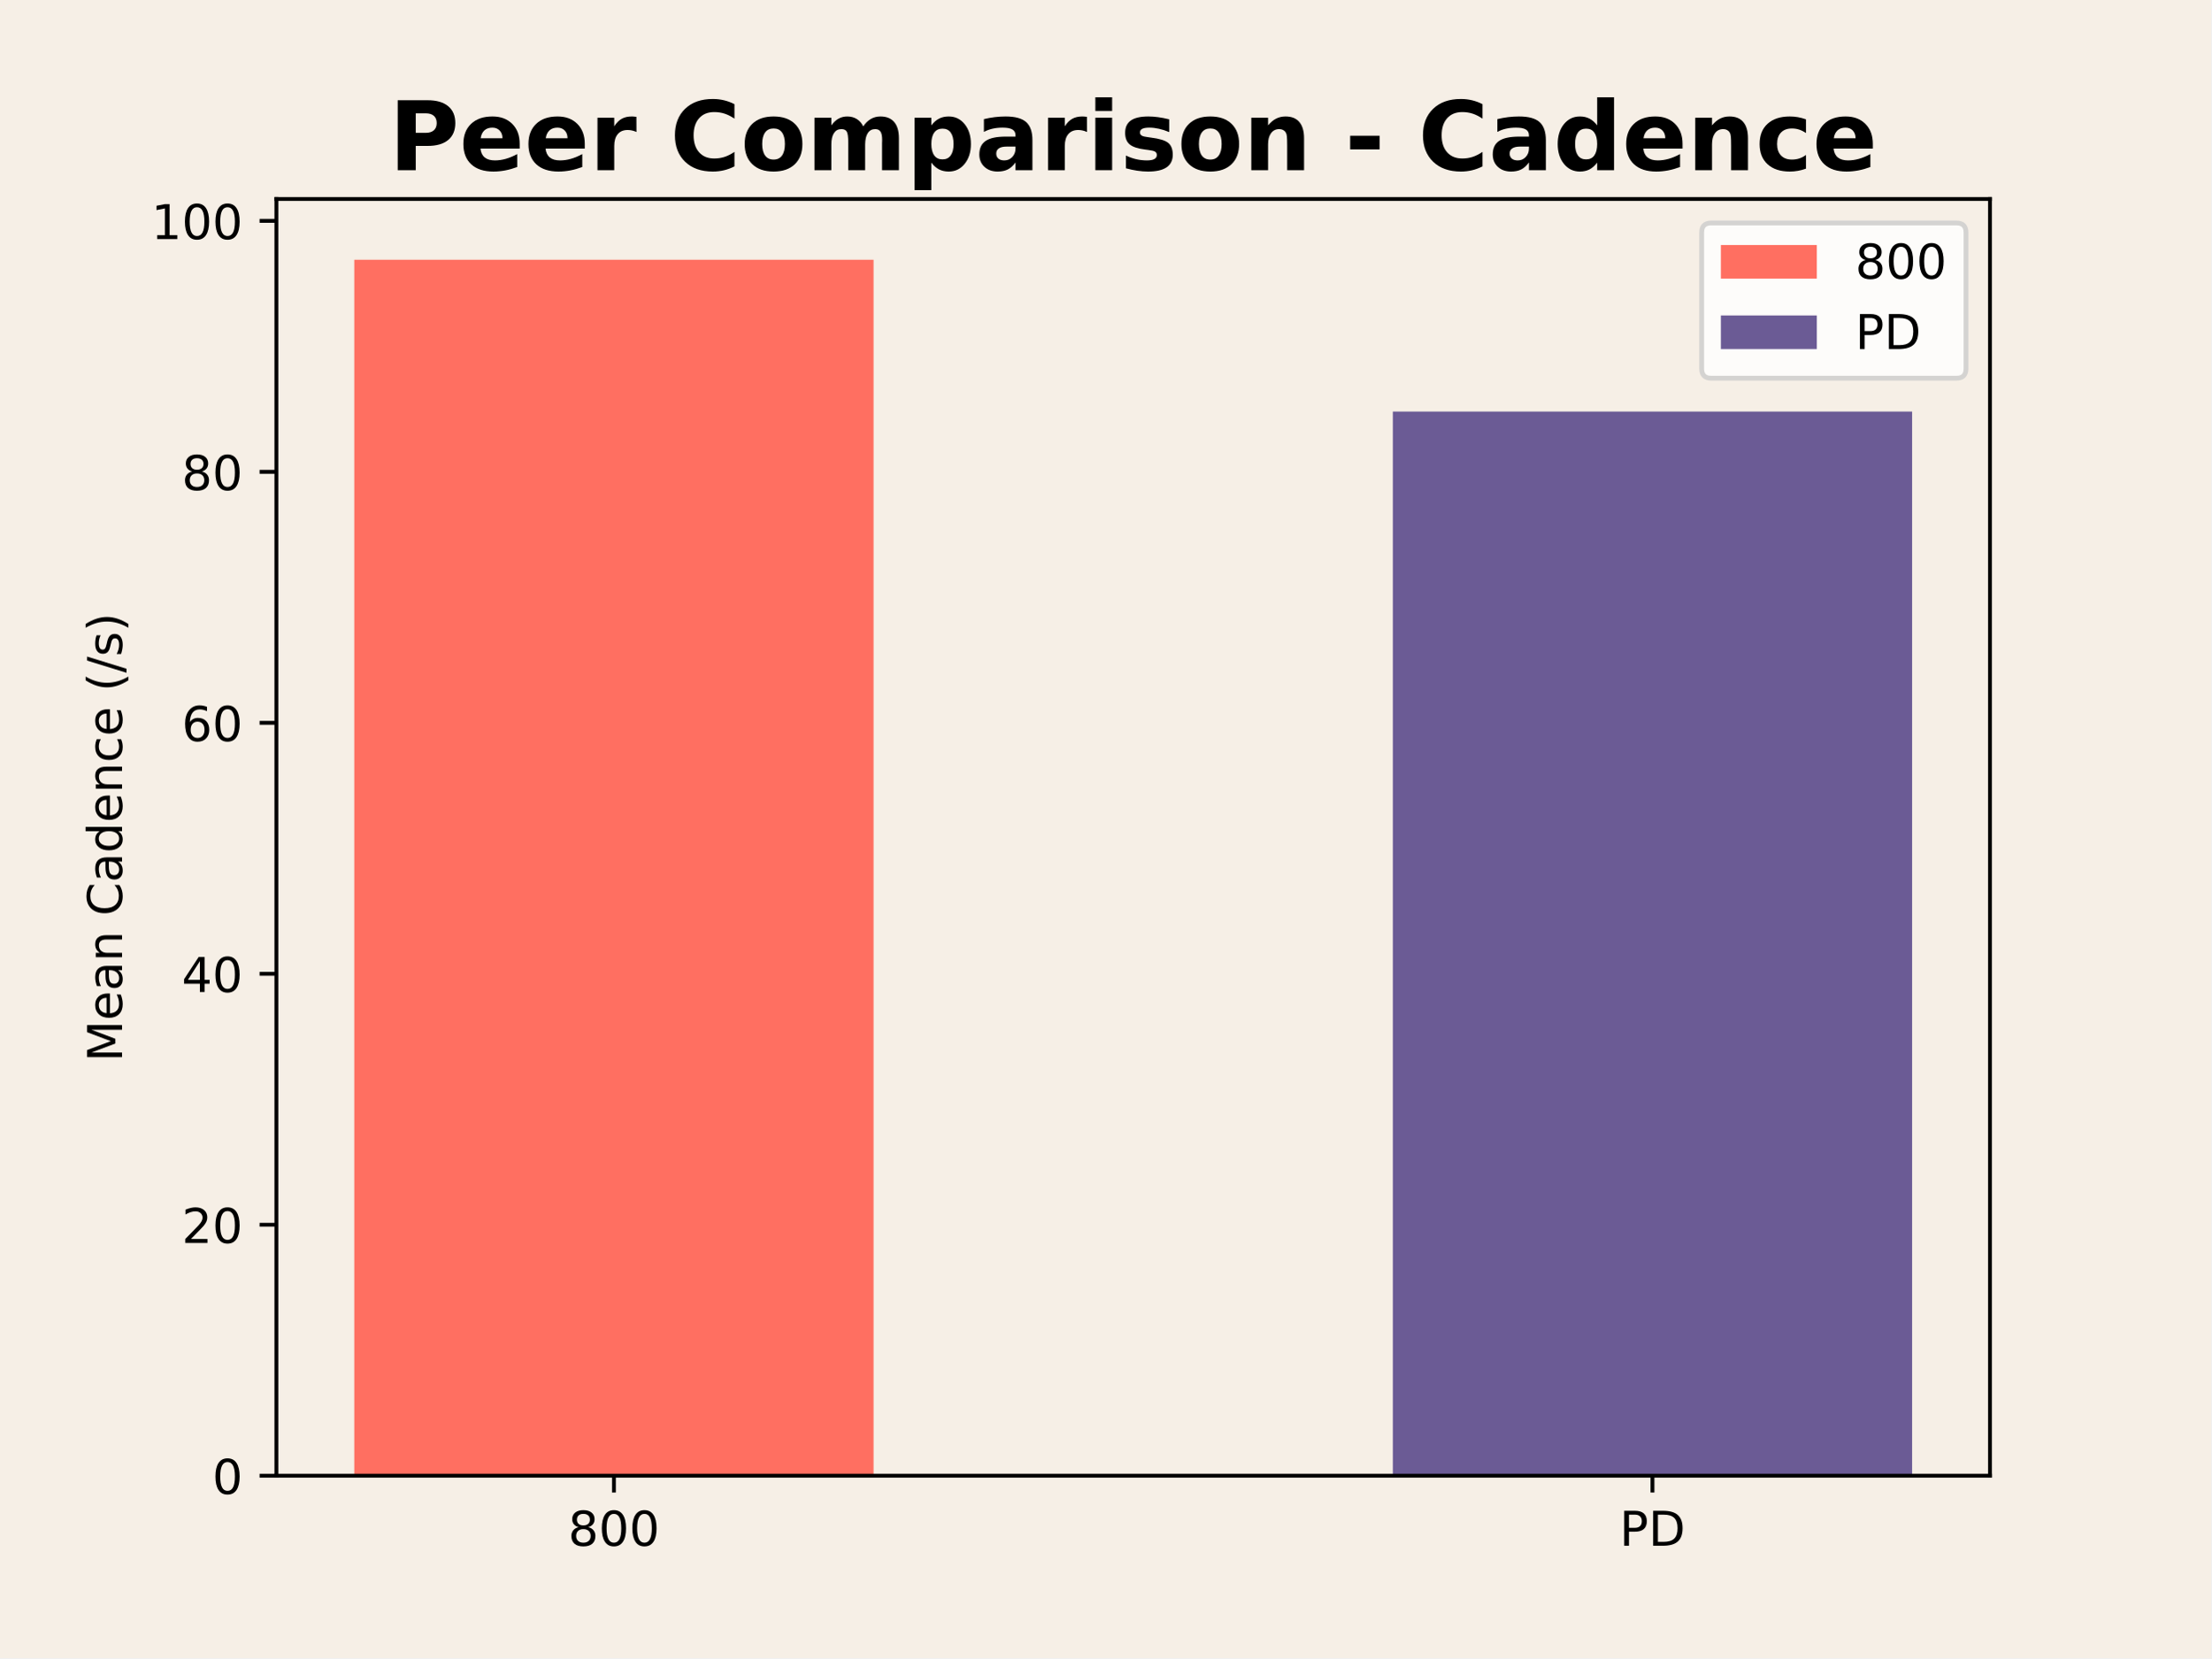
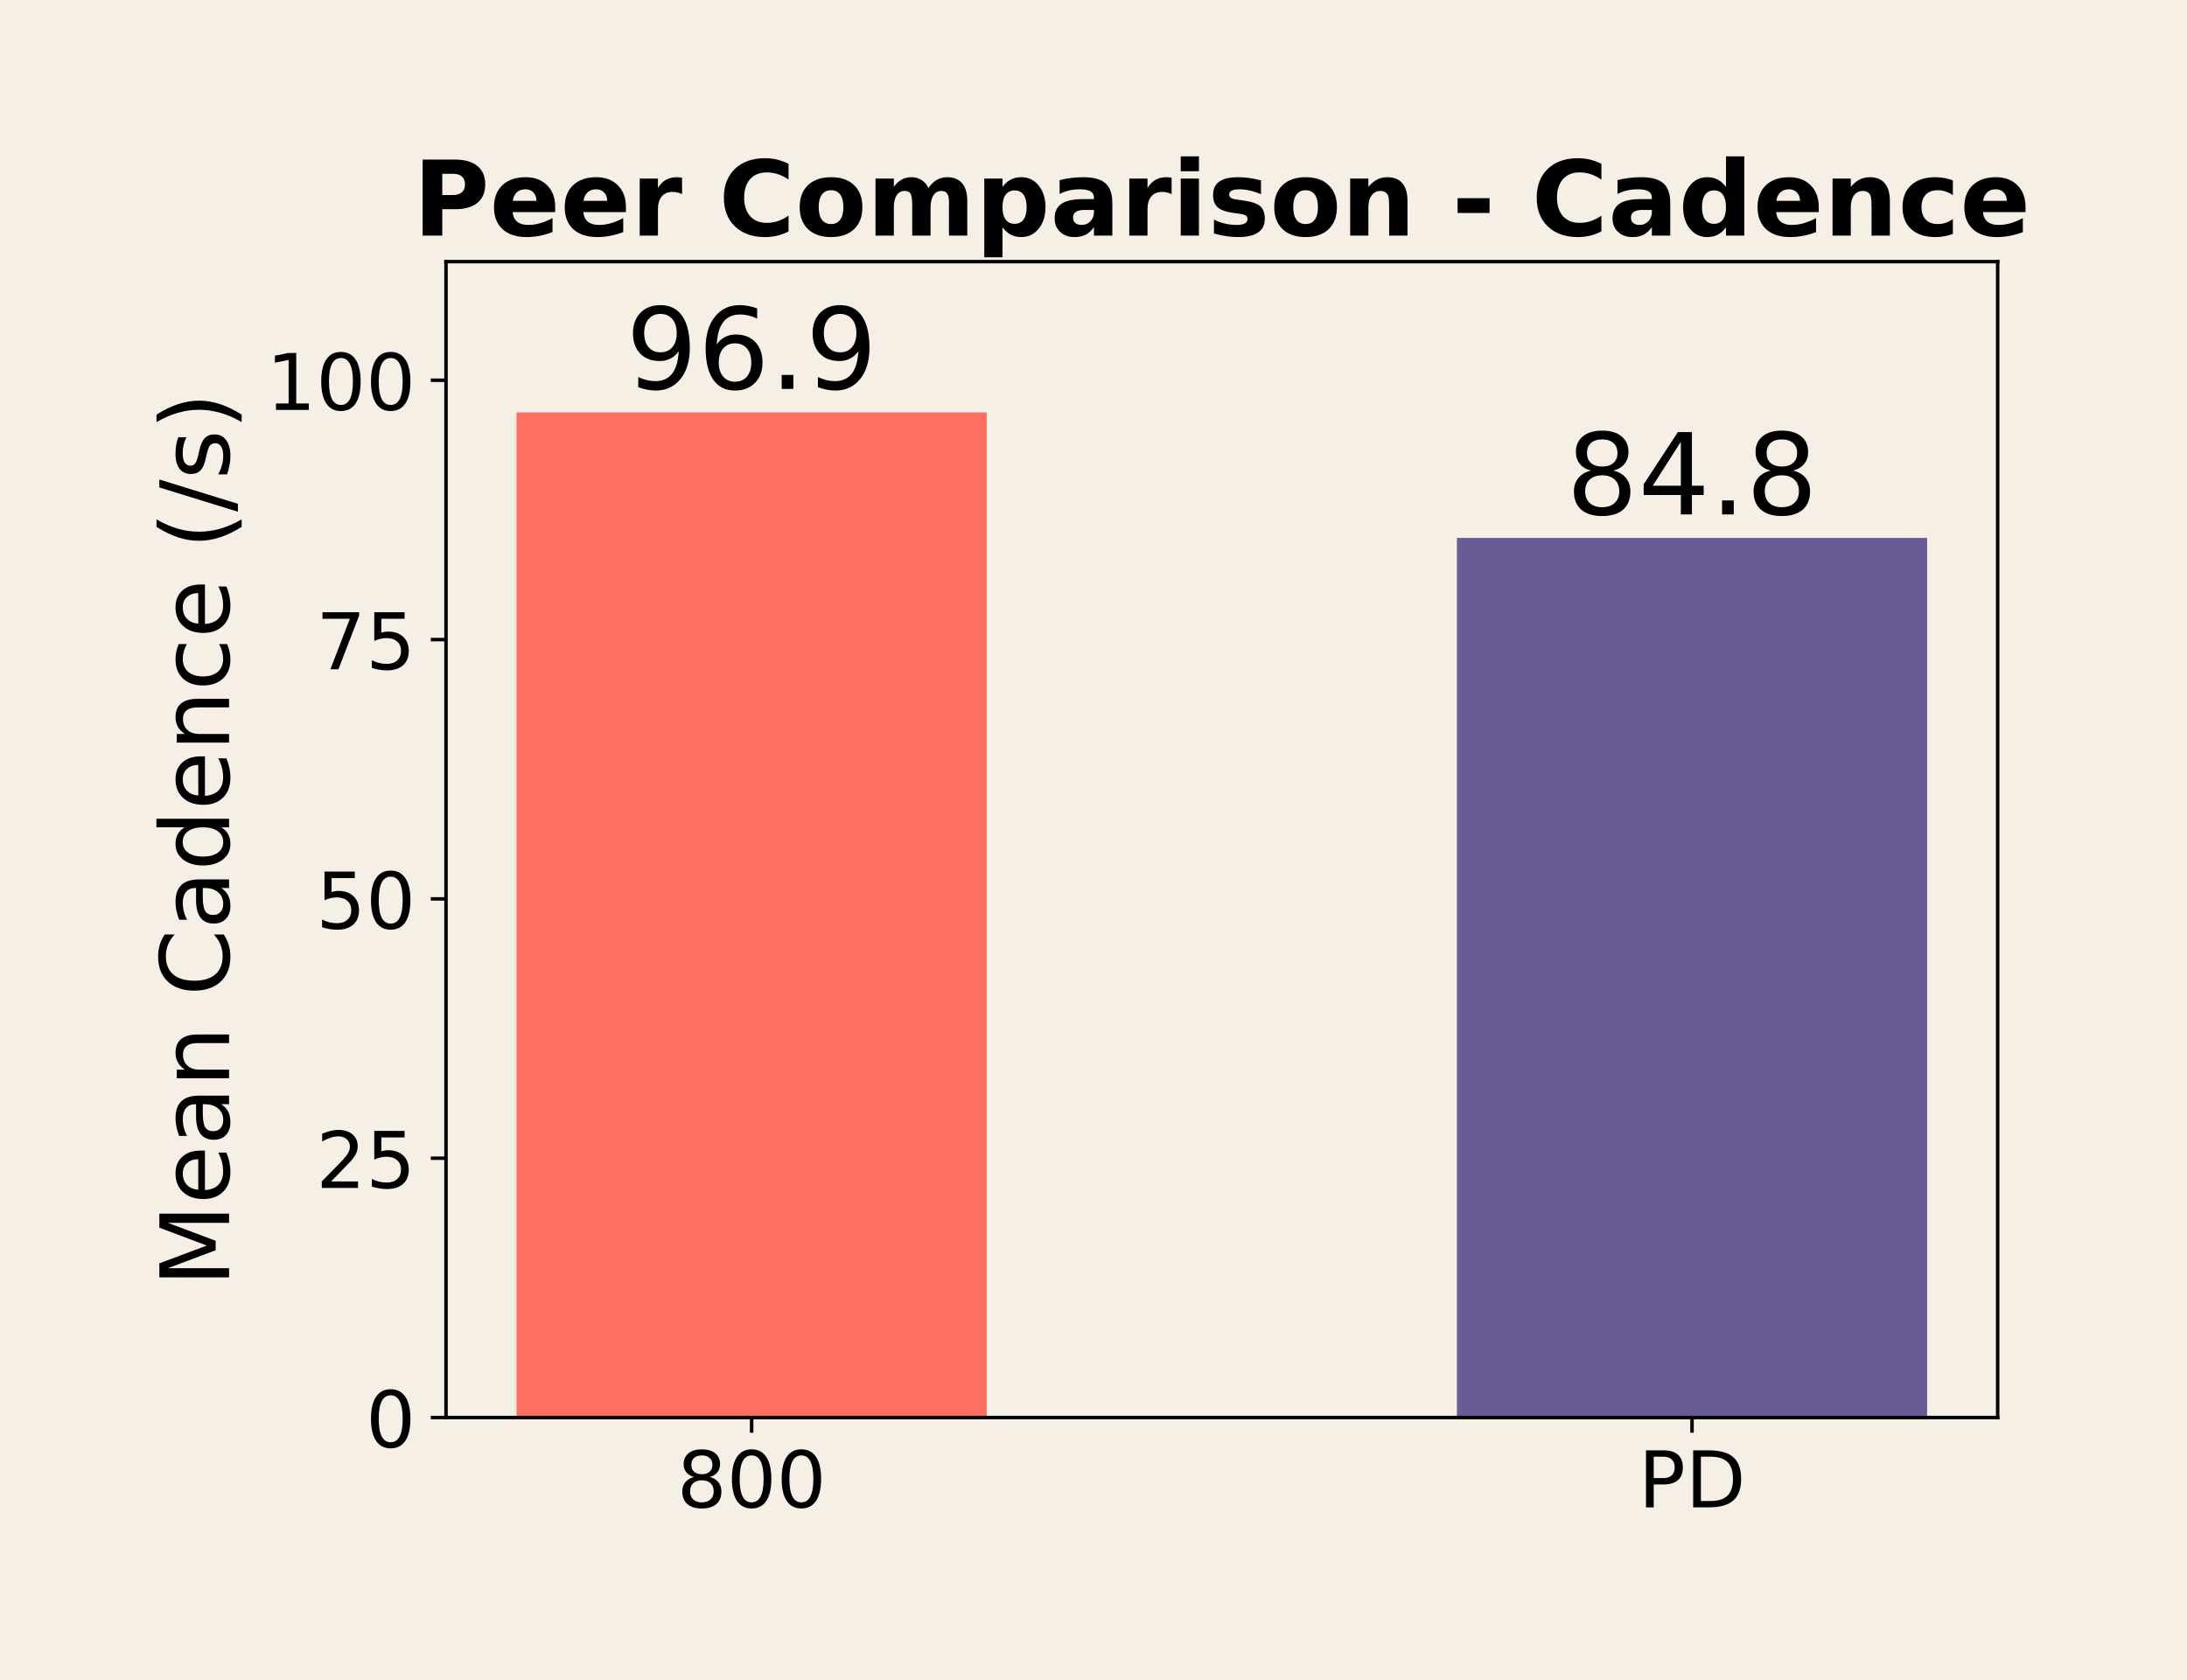
- <svg xmlns="http://www.w3.org/2000/svg" xmlns:xlink="http://www.w3.org/1999/xlink" width="460.8pt" height="345.6pt" viewBox="0 0 460.8 345.6" version="1.1">
+ <svg xmlns="http://www.w3.org/2000/svg" xmlns:xlink="http://www.w3.org/1999/xlink" width="503.346pt" height="386.769pt" viewBox="0 0 503.346 386.769" version="1.1">
  <defs>
    <style type="text/css">*{stroke-linejoin: round; stroke-linecap: butt}</style>
  </defs>
  <g id="figure_1">
    <g id="patch_1">
-       <path d="M 0 345.6  L 460.8 345.6  L 460.8 0  L 0 0  z " style="fill: #f6efe6" />
+       <path d="M 0 386.769  L 503.346 386.769  L 503.346 0  L 0 0  z " style="fill: #f6efe6" />
    </g>
    <g id="axes_1">
      <g id="patch_2">
-         <path d="M 57.6 307.584  L 414.72 307.584  L 414.72 41.472  L 57.6 41.472  z " style="fill: #f6efe6" />
+         <path d="M 102.649 326.348  L 459.769 326.348  L 459.769 60.236  L 102.649 60.236  z " style="fill: #f6efe6" />
      </g>
      <g id="patch_3">
-         <path d="M 73.833 307.584  L 182.051 307.584  L 182.051 54.144  L 73.833 54.144  z " clip-path="url(#pd16f47d064)" style="fill: #ff6f61" />
+         <path d="M 118.882 326.348  L 227.1 326.348  L 227.1 94.947  L 118.882 94.947  z " clip-path="url(#pdc6dd16d22)" style="fill: #ff6f61" />
      </g>
      <g id="patch_4">
-         <path d="M 290.269 307.584  L 398.487 307.584  L 398.487 85.787  L 290.269 85.787  z " clip-path="url(#pd16f47d064)" style="fill: #6b5b95" />
+         <path d="M 335.318 326.348  L 443.537 326.348  L 443.537 123.838  L 335.318 123.838  z " clip-path="url(#pdc6dd16d22)" style="fill: #6b5b95" />
      </g>
      <g id="matplotlib.axis_1">
        <g id="xtick_1">
          <g id="line2d_1">
            <defs>
-               <path id="mb526b25958" d="M 0 0  L 0 3.5  " style="stroke: #000000; stroke-width: 0.8" />
+               <path id="mfa8558ab71" d="M 0 0  L 0 3.5  " style="stroke: #000000; stroke-width: 0.8" />
            </defs>
            <g>
-               <use xlink:href="#mb526b25958" x="127.942" y="307.584" style="stroke: #000000; stroke-width: 0.8" />
+               <use xlink:href="#mfa8558ab71" x="172.991" y="326.348" style="stroke: #000000; stroke-width: 0.8" />
            </g>
          </g>
          <g id="text_1">
-             <g transform="translate(118.3981 322.1824) scale(0.1 -0.1)">
+             <g transform="translate(155.8124 347.0254) scale(0.18 -0.18)">
              <defs>
                <path id="DejaVuSans-38" d="M 2034 2216  Q 1584 2216 1326 1975  Q 1069 1734 1069 1313  Q 1069 891 1326 650  Q 1584 409 2034 409  Q 2484 409 2743 651  Q 3003 894 3003 1313  Q 3003 1734 2745 1975  Q 2488 2216 2034 2216  z M 1403 2484  Q 997 2584 770 2862  Q 544 3141 544 3541  Q 544 4100 942 4425  Q 1341 4750 2034 4750  Q 2731 4750 3128 4425  Q 3525 4100 3525 3541  Q 3525 3141 3298 2862  Q 3072 2584 2669 2484  Q 3125 2378 3379 2068  Q 3634 1759 3634 1313  Q 3634 634 3220 271  Q 2806 -91 2034 -91  Q 1263 -91 848 271  Q 434 634 434 1313  Q 434 1759 690 2068  Q 947 2378 1403 2484  z M 1172 3481  Q 1172 3119 1398 2916  Q 1625 2713 2034 2713  Q 2441 2713 2670 2916  Q 2900 3119 2900 3481  Q 2900 3844 2670 4047  Q 2441 4250 2034 4250  Q 1625 4250 1398 4047  Q 1172 3844 1172 3481  z " transform="scale(0.015625)" />
                <path id="DejaVuSans-30" d="M 2034 4250  Q 1547 4250 1301 3770  Q 1056 3291 1056 2328  Q 1056 1369 1301 889  Q 1547 409 2034 409  Q 2525 409 2770 889  Q 3016 1369 3016 2328  Q 3016 3291 2770 3770  Q 2525 4250 2034 4250  z M 2034 4750  Q 2819 4750 3233 4129  Q 3647 3509 3647 2328  Q 3647 1150 3233 529  Q 2819 -91 2034 -91  Q 1250 -91 836 529  Q 422 1150 422 2328  Q 422 3509 836 4129  Q 1250 4750 2034 4750  z " transform="scale(0.015625)" />
              </defs>
              <use xlink:href="#DejaVuSans-38" />
              <use xlink:href="#DejaVuSans-30" x="63.623" />
              <use xlink:href="#DejaVuSans-30" x="127.246" />
            </g>
          </g>
        </g>
        <g id="xtick_2">
          <g id="line2d_2">
            <g>
-               <use xlink:href="#mb526b25958" x="344.378" y="307.584" style="stroke: #000000; stroke-width: 0.8" />
+               <use xlink:href="#mfa8558ab71" x="389.428" y="326.348" style="stroke: #000000; stroke-width: 0.8" />
            </g>
          </g>
          <g id="text_2">
-             <g transform="translate(337.5133 322.1824) scale(0.1 -0.1)">
+             <g transform="translate(377.0708 347.0254) scale(0.18 -0.18)">
              <defs>
                <path id="DejaVuSans-50" d="M 1259 4147  L 1259 2394  L 2053 2394  Q 2494 2394 2734 2622  Q 2975 2850 2975 3272  Q 2975 3691 2734 3919  Q 2494 4147 2053 4147  L 1259 4147  z M 628 4666  L 2053 4666  Q 2838 4666 3239 4311  Q 3641 3956 3641 3272  Q 3641 2581 3239 2228  Q 2838 1875 2053 1875  L 1259 1875  L 1259 0  L 628 0  L 628 4666  z " transform="scale(0.015625)" />
                <path id="DejaVuSans-44" d="M 1259 4147  L 1259 519  L 2022 519  Q 2988 519 3436 956  Q 3884 1394 3884 2338  Q 3884 3275 3436 3711  Q 2988 4147 2022 4147  L 1259 4147  z M 628 4666  L 1925 4666  Q 3281 4666 3915 4102  Q 4550 3538 4550 2338  Q 4550 1131 3912 565  Q 3275 0 1925 0  L 628 0  L 628 4666  z " transform="scale(0.015625)" />
              </defs>
              <use xlink:href="#DejaVuSans-50" />
              <use xlink:href="#DejaVuSans-44" x="60.303" />
            </g>
          </g>
        </g>
      </g>
      <g id="matplotlib.axis_2">
        <g id="ytick_1">
          <g id="line2d_3">
            <defs>
-               <path id="m9c65d2dfe6" d="M 0 0  L -3.5 0  " style="stroke: #000000; stroke-width: 0.8" />
+               <path id="m44a5225999" d="M 0 0  L -3.5 0  " style="stroke: #000000; stroke-width: 0.8" />
            </defs>
            <g>
-               <use xlink:href="#m9c65d2dfe6" x="57.6" y="307.584" style="stroke: #000000; stroke-width: 0.8" />
+               <use xlink:href="#m44a5225999" x="102.649" y="326.348" style="stroke: #000000; stroke-width: 0.8" />
            </g>
          </g>
          <g id="text_3">
-             <g transform="translate(44.2375 311.3832) scale(0.1 -0.1)">
+             <g transform="translate(84.19688 333.1868) scale(0.18 -0.18)">
              <use xlink:href="#DejaVuSans-30" />
            </g>
          </g>
        </g>
        <g id="ytick_2">
          <g id="line2d_4">
            <g>
-               <use xlink:href="#m9c65d2dfe6" x="57.6" y="255.273" style="stroke: #000000; stroke-width: 0.8" />
+               <use xlink:href="#m44a5225999" x="102.649" y="266.646" style="stroke: #000000; stroke-width: 0.8" />
            </g>
          </g>
          <g id="text_4">
-             <g transform="translate(37.875 259.0725) scale(0.1 -0.1)">
+             <g transform="translate(72.74438 273.4844) scale(0.18 -0.18)">
              <defs>
                <path id="DejaVuSans-32" d="M 1228 531  L 3431 531  L 3431 0  L 469 0  L 469 531  Q 828 903 1448 1529  Q 2069 2156 2228 2338  Q 2531 2678 2651 2914  Q 2772 3150 2772 3378  Q 2772 3750 2511 3984  Q 2250 4219 1831 4219  Q 1534 4219 1204 4116  Q 875 4013 500 3803  L 500 4441  Q 881 4594 1212 4672  Q 1544 4750 1819 4750  Q 2544 4750 2975 4387  Q 3406 4025 3406 3419  Q 3406 3131 3298 2873  Q 3191 2616 2906 2266  Q 2828 2175 2409 1742  Q 1991 1309 1228 531  z " transform="scale(0.015625)" />
+                 <path id="DejaVuSans-35" d="M 691 4666  L 3169 4666  L 3169 4134  L 1269 4134  L 1269 2991  Q 1406 3038 1543 3061  Q 1681 3084 1819 3084  Q 2600 3084 3056 2656  Q 3513 2228 3513 1497  Q 3513 744 3044 326  Q 2575 -91 1722 -91  Q 1428 -91 1123 -41  Q 819 9 494 109  L 494 744  Q 775 591 1075 516  Q 1375 441 1709 441  Q 2250 441 2565 725  Q 2881 1009 2881 1497  Q 2881 1984 2565 2268  Q 2250 2553 1709 2553  Q 1456 2553 1204 2497  Q 953 2441 691 2322  L 691 4666  z " transform="scale(0.015625)" />
              </defs>
              <use xlink:href="#DejaVuSans-32" />
-               <use xlink:href="#DejaVuSans-30" x="63.623" />
+               <use xlink:href="#DejaVuSans-35" x="63.623" />
            </g>
          </g>
        </g>
        <g id="ytick_3">
          <g id="line2d_5">
            <g>
-               <use xlink:href="#m9c65d2dfe6" x="57.6" y="202.963" style="stroke: #000000; stroke-width: 0.8" />
+               <use xlink:href="#m44a5225999" x="102.649" y="206.943" style="stroke: #000000; stroke-width: 0.8" />
            </g>
          </g>
          <g id="text_5">
-             <g transform="translate(37.875 206.7619) scale(0.1 -0.1)">
-               <defs>
-                 <path id="DejaVuSans-34" d="M 2419 4116  L 825 1625  L 2419 1625  L 2419 4116  z M 2253 4666  L 3047 4666  L 3047 1625  L 3713 1625  L 3713 1100  L 3047 1100  L 3047 0  L 2419 0  L 2419 1100  L 313 1100  L 313 1709  L 2253 4666  z " transform="scale(0.015625)" />
-               </defs>
-               <use xlink:href="#DejaVuSans-34" />
+             <g transform="translate(72.74438 213.782) scale(0.18 -0.18)">
+               <use xlink:href="#DejaVuSans-35" />
              <use xlink:href="#DejaVuSans-30" x="63.623" />
            </g>
          </g>
        </g>
        <g id="ytick_4">
          <g id="line2d_6">
            <g>
-               <use xlink:href="#m9c65d2dfe6" x="57.6" y="150.652" style="stroke: #000000; stroke-width: 0.8" />
+               <use xlink:href="#m44a5225999" x="102.649" y="147.241" style="stroke: #000000; stroke-width: 0.8" />
            </g>
          </g>
          <g id="text_6">
-             <g transform="translate(37.875 154.4512) scale(0.1 -0.1)">
-               <defs>
-                 <path id="DejaVuSans-36" d="M 2113 2584  Q 1688 2584 1439 2293  Q 1191 2003 1191 1497  Q 1191 994 1439 701  Q 1688 409 2113 409  Q 2538 409 2786 701  Q 3034 994 3034 1497  Q 3034 2003 2786 2293  Q 2538 2584 2113 2584  z M 3366 4563  L 3366 3988  Q 3128 4100 2886 4159  Q 2644 4219 2406 4219  Q 1781 4219 1451 3797  Q 1122 3375 1075 2522  Q 1259 2794 1537 2939  Q 1816 3084 2150 3084  Q 2853 3084 3261 2657  Q 3669 2231 3669 1497  Q 3669 778 3244 343  Q 2819 -91 2113 -91  Q 1303 -91 875 529  Q 447 1150 447 2328  Q 447 3434 972 4092  Q 1497 4750 2381 4750  Q 2619 4750 2861 4703  Q 3103 4656 3366 4563  z " transform="scale(0.015625)" />
-               </defs>
-               <use xlink:href="#DejaVuSans-36" />
-               <use xlink:href="#DejaVuSans-30" x="63.623" />
+             <g transform="translate(72.74438 154.0796) scale(0.18 -0.18)">
+               <defs>
+                 <path id="DejaVuSans-37" d="M 525 4666  L 3525 4666  L 3525 4397  L 1831 0  L 1172 0  L 2766 4134  L 525 4134  L 525 4666  z " transform="scale(0.015625)" />
+               </defs>
+               <use xlink:href="#DejaVuSans-37" />
+               <use xlink:href="#DejaVuSans-35" x="63.623" />
            </g>
          </g>
        </g>
        <g id="ytick_5">
          <g id="line2d_7">
            <g>
-               <use xlink:href="#m9c65d2dfe6" x="57.6" y="98.341" style="stroke: #000000; stroke-width: 0.8" />
+               <use xlink:href="#m44a5225999" x="102.649" y="87.539" style="stroke: #000000; stroke-width: 0.8" />
            </g>
          </g>
          <g id="text_7">
-             <g transform="translate(37.875 102.1405) scale(0.1 -0.1)">
-               <use xlink:href="#DejaVuSans-38" />
-               <use xlink:href="#DejaVuSans-30" x="63.623" />
-             </g>
-           </g>
-         </g>
-         <g id="ytick_6">
-           <g id="line2d_8">
-             <g>
-               <use xlink:href="#m9c65d2dfe6" x="57.6" y="46.031" style="stroke: #000000; stroke-width: 0.8" />
-             </g>
-           </g>
-           <g id="text_8">
-             <g transform="translate(31.5125 49.82985) scale(0.1 -0.1)">
+             <g transform="translate(61.29187 94.37725) scale(0.18 -0.18)">
              <defs>
                <path id="DejaVuSans-31" d="M 794 531  L 1825 531  L 1825 4091  L 703 3866  L 703 4441  L 1819 4666  L 2450 4666  L 2450 531  L 3481 531  L 3481 0  L 794 0  L 794 531  z " transform="scale(0.015625)" />
              </defs>
              <use xlink:href="#DejaVuSans-31" />
              <use xlink:href="#DejaVuSans-30" x="63.623" />
              <use xlink:href="#DejaVuSans-30" x="127.246" />
            </g>
          </g>
        </g>
-         <g id="text_9">
-           <g transform="translate(25.43281 221.321) rotate(-90) scale(0.1 -0.1)">
+         <g id="text_8">
+           <g transform="translate(52.71656 296.2368) rotate(-90) scale(0.22 -0.22)">
            <defs>
              <path id="DejaVuSans-4d" d="M 628 4666  L 1569 4666  L 2759 1491  L 3956 4666  L 4897 4666  L 4897 0  L 4281 0  L 4281 4097  L 3078 897  L 2444 897  L 1241 4097  L 1241 0  L 628 0  L 628 4666  z " transform="scale(0.015625)" />
              <path id="DejaVuSans-65" d="M 3597 1894  L 3597 1613  L 953 1613  Q 991 1019 1311 708  Q 1631 397 2203 397  Q 2534 397 2845 478  Q 3156 559 3463 722  L 3463 178  Q 3153 47 2828 -22  Q 2503 -91 2169 -91  Q 1331 -91 842 396  Q 353 884 353 1716  Q 353 2575 817 3079  Q 1281 3584 2069 3584  Q 2775 3584 3186 3129  Q 3597 2675 3597 1894  z M 3022 2063  Q 3016 2534 2758 2815  Q 2500 3097 2075 3097  Q 1594 3097 1305 2825  Q 1016 2553 972 2059  L 3022 2063  z " transform="scale(0.015625)" />
              <path id="DejaVuSans-61" d="M 2194 1759  Q 1497 1759 1228 1600  Q 959 1441 959 1056  Q 959 750 1161 570  Q 1363 391 1709 391  Q 2188 391 2477 730  Q 2766 1069 2766 1631  L 2766 1759  L 2194 1759  z M 3341 1997  L 3341 0  L 2766 0  L 2766 531  Q 2569 213 2275 61  Q 1981 -91 1556 -91  Q 1019 -91 701 211  Q 384 513 384 1019  Q 384 1609 779 1909  Q 1175 2209 1959 2209  L 2766 2209  L 2766 2266  Q 2766 2663 2505 2880  Q 2244 3097 1772 3097  Q 1472 3097 1187 3025  Q 903 2953 641 2809  L 641 3341  Q 956 3463 1253 3523  Q 1550 3584 1831 3584  Q 2591 3584 2966 3190  Q 3341 2797 3341 1997  z " transform="scale(0.015625)" />
              <path id="DejaVuSans-6e" d="M 3513 2113  L 3513 0  L 2938 0  L 2938 2094  Q 2938 2591 2744 2837  Q 2550 3084 2163 3084  Q 1697 3084 1428 2787  Q 1159 2491 1159 1978  L 1159 0  L 581 0  L 581 3500  L 1159 3500  L 1159 2956  Q 1366 3272 1645 3428  Q 1925 3584 2291 3584  Q 2894 3584 3203 3211  Q 3513 2838 3513 2113  z " transform="scale(0.015625)" />
              <path id="DejaVuSans-20" transform="scale(0.015625)" />
              <path id="DejaVuSans-43" d="M 4122 4306  L 4122 3641  Q 3803 3938 3442 4084  Q 3081 4231 2675 4231  Q 1875 4231 1450 3742  Q 1025 3253 1025 2328  Q 1025 1406 1450 917  Q 1875 428 2675 428  Q 3081 428 3442 575  Q 3803 722 4122 1019  L 4122 359  Q 3791 134 3420 21  Q 3050 -91 2638 -91  Q 1578 -91 968 557  Q 359 1206 359 2328  Q 359 3453 968 4101  Q 1578 4750 2638 4750  Q 3056 4750 3426 4639  Q 3797 4528 4122 4306  z " transform="scale(0.015625)" />
              <path id="DejaVuSans-64" d="M 2906 2969  L 2906 4863  L 3481 4863  L 3481 0  L 2906 0  L 2906 525  Q 2725 213 2448 61  Q 2172 -91 1784 -91  Q 1150 -91 751 415  Q 353 922 353 1747  Q 353 2572 751 3078  Q 1150 3584 1784 3584  Q 2172 3584 2448 3432  Q 2725 3281 2906 2969  z M 947 1747  Q 947 1113 1208 752  Q 1469 391 1925 391  Q 2381 391 2643 752  Q 2906 1113 2906 1747  Q 2906 2381 2643 2742  Q 2381 3103 1925 3103  Q 1469 3103 1208 2742  Q 947 2381 947 1747  z " transform="scale(0.015625)" />
              <path id="DejaVuSans-63" d="M 3122 3366  L 3122 2828  Q 2878 2963 2633 3030  Q 2388 3097 2138 3097  Q 1578 3097 1268 2742  Q 959 2388 959 1747  Q 959 1106 1268 751  Q 1578 397 2138 397  Q 2388 397 2633 464  Q 2878 531 3122 666  L 3122 134  Q 2881 22 2623 -34  Q 2366 -91 2075 -91  Q 1284 -91 818 406  Q 353 903 353 1747  Q 353 2603 823 3093  Q 1294 3584 2113 3584  Q 2378 3584 2631 3529  Q 2884 3475 3122 3366  z " transform="scale(0.015625)" />
              <path id="DejaVuSans-28" d="M 1984 4856  Q 1566 4138 1362 3434  Q 1159 2731 1159 2009  Q 1159 1288 1364 580  Q 1569 -128 1984 -844  L 1484 -844  Q 1016 -109 783 600  Q 550 1309 550 2009  Q 550 2706 781 3412  Q 1013 4119 1484 4856  L 1984 4856  z " transform="scale(0.015625)" />
              <path id="DejaVuSans-2f" d="M 1625 4666  L 2156 4666  L 531 -594  L 0 -594  L 1625 4666  z " transform="scale(0.015625)" />
              <path id="DejaVuSans-73" d="M 2834 3397  L 2834 2853  Q 2591 2978 2328 3040  Q 2066 3103 1784 3103  Q 1356 3103 1142 2972  Q 928 2841 928 2578  Q 928 2378 1081 2264  Q 1234 2150 1697 2047  L 1894 2003  Q 2506 1872 2764 1633  Q 3022 1394 3022 966  Q 3022 478 2636 193  Q 2250 -91 1575 -91  Q 1294 -91 989 -36  Q 684 19 347 128  L 347 722  Q 666 556 975 473  Q 1284 391 1588 391  Q 1994 391 2212 530  Q 2431 669 2431 922  Q 2431 1156 2273 1281  Q 2116 1406 1581 1522  L 1381 1569  Q 847 1681 609 1914  Q 372 2147 372 2553  Q 372 3047 722 3315  Q 1072 3584 1716 3584  Q 2034 3584 2315 3537  Q 2597 3491 2834 3397  z " transform="scale(0.015625)" />
              <path id="DejaVuSans-29" d="M 513 4856  L 1013 4856  Q 1481 4119 1714 3412  Q 1947 2706 1947 2009  Q 1947 1309 1714 600  Q 1481 -109 1013 -844  L 513 -844  Q 928 -128 1133 580  Q 1338 1288 1338 2009  Q 1338 2731 1133 3434  Q 928 4138 513 4856  z " transform="scale(0.015625)" />
            </defs>
            <use xlink:href="#DejaVuSans-4d" />
            <use xlink:href="#DejaVuSans-65" x="86.279" />
            <use xlink:href="#DejaVuSans-61" x="147.803" />
            <use xlink:href="#DejaVuSans-6e" x="209.082" />
            <use xlink:href="#DejaVuSans-20" x="272.461" />
            <use xlink:href="#DejaVuSans-43" x="304.248" />
            <use xlink:href="#DejaVuSans-61" x="374.072" />
            <use xlink:href="#DejaVuSans-64" x="435.352" />
            <use xlink:href="#DejaVuSans-65" x="498.828" />
            <use xlink:href="#DejaVuSans-6e" x="560.352" />
            <use xlink:href="#DejaVuSans-63" x="623.73" />
            <use xlink:href="#DejaVuSans-65" x="678.711" />
            <use xlink:href="#DejaVuSans-20" x="740.234" />
            <use xlink:href="#DejaVuSans-28" x="772.021" />
            <use xlink:href="#DejaVuSans-2f" x="811.035" />
            <use xlink:href="#DejaVuSans-73" x="844.727" />
            <use xlink:href="#DejaVuSans-29" x="896.826" />
          </g>
        </g>
      </g>
      <g id="patch_5">
-         <path d="M 57.6 307.584  L 57.6 41.472  " style="fill: none; stroke: #000000; stroke-width: 0.8; stroke-linejoin: miter; stroke-linecap: square" />
+         <path d="M 102.649 326.348  L 102.649 60.236  " style="fill: none; stroke: #000000; stroke-width: 0.8; stroke-linejoin: miter; stroke-linecap: square" />
      </g>
      <g id="patch_6">
-         <path d="M 414.72 307.584  L 414.72 41.472  " style="fill: none; stroke: #000000; stroke-width: 0.8; stroke-linejoin: miter; stroke-linecap: square" />
+         <path d="M 459.769 326.348  L 459.769 60.236  " style="fill: none; stroke: #000000; stroke-width: 0.8; stroke-linejoin: miter; stroke-linecap: square" />
      </g>
      <g id="patch_7">
-         <path d="M 57.6 307.584  L 414.72 307.584  " style="fill: none; stroke: #000000; stroke-width: 0.8; stroke-linejoin: miter; stroke-linecap: square" />
+         <path d="M 102.649 326.348  L 459.769 326.348  " style="fill: none; stroke: #000000; stroke-width: 0.8; stroke-linejoin: miter; stroke-linecap: square" />
      </g>
      <g id="patch_8">
-         <path d="M 57.6 41.472  L 414.72 41.472  " style="fill: none; stroke: #000000; stroke-width: 0.8; stroke-linejoin: miter; stroke-linecap: square" />
+         <path d="M 102.649 60.236  L 459.769 60.236  " style="fill: none; stroke: #000000; stroke-width: 0.8; stroke-linejoin: miter; stroke-linecap: square" />
+       </g>
+       <g id="text_9">
+         <g transform="translate(144.0459 89.53932) scale(0.26 -0.26)">
+           <defs>
+             <path id="DejaVuSans-39" d="M 703 97  L 703 672  Q 941 559 1184 500  Q 1428 441 1663 441  Q 2288 441 2617 861  Q 2947 1281 2994 2138  Q 2813 1869 2534 1725  Q 2256 1581 1919 1581  Q 1219 1581 811 2004  Q 403 2428 403 3163  Q 403 3881 828 4315  Q 1253 4750 1959 4750  Q 2769 4750 3195 4129  Q 3622 3509 3622 2328  Q 3622 1225 3098 567  Q 2575 -91 1691 -91  Q 1453 -91 1209 -44  Q 966 3 703 97  z M 1959 2075  Q 2384 2075 2632 2365  Q 2881 2656 2881 3163  Q 2881 3666 2632 3958  Q 2384 4250 1959 4250  Q 1534 4250 1286 3958  Q 1038 3666 1038 3163  Q 1038 2656 1286 2365  Q 1534 2075 1959 2075  z " transform="scale(0.015625)" />
+             <path id="DejaVuSans-36" d="M 2113 2584  Q 1688 2584 1439 2293  Q 1191 2003 1191 1497  Q 1191 994 1439 701  Q 1688 409 2113 409  Q 2538 409 2786 701  Q 3034 994 3034 1497  Q 3034 2003 2786 2293  Q 2538 2584 2113 2584  z M 3366 4563  L 3366 3988  Q 3128 4100 2886 4159  Q 2644 4219 2406 4219  Q 1781 4219 1451 3797  Q 1122 3375 1075 2522  Q 1259 2794 1537 2939  Q 1816 3084 2150 3084  Q 2853 3084 3261 2657  Q 3669 2231 3669 1497  Q 3669 778 3244 343  Q 2819 -91 2113 -91  Q 1303 -91 875 529  Q 447 1150 447 2328  Q 447 3434 972 4092  Q 1497 4750 2381 4750  Q 2619 4750 2861 4703  Q 3103 4656 3366 4563  z " transform="scale(0.015625)" />
+             <path id="DejaVuSans-2e" d="M 684 794  L 1344 794  L 1344 0  L 684 0  L 684 794  z " transform="scale(0.015625)" />
+           </defs>
+           <use xlink:href="#DejaVuSans-39" />
+           <use xlink:href="#DejaVuSans-36" x="63.623" />
+           <use xlink:href="#DejaVuSans-2e" x="127.246" />
+           <use xlink:href="#DejaVuSans-39" x="159.033" />
+         </g>
      </g>
      <g id="text_10">
-         <g transform="translate(81.04594 35.472) scale(0.2 -0.2)">
+         <g transform="translate(360.4822 118.4305) scale(0.26 -0.26)">
+           <defs>
+             <path id="DejaVuSans-34" d="M 2419 4116  L 825 1625  L 2419 1625  L 2419 4116  z M 2253 4666  L 3047 4666  L 3047 1625  L 3713 1625  L 3713 1100  L 3047 1100  L 3047 0  L 2419 0  L 2419 1100  L 313 1100  L 313 1709  L 2253 4666  z " transform="scale(0.015625)" />
+           </defs>
+           <use xlink:href="#DejaVuSans-38" />
+           <use xlink:href="#DejaVuSans-34" x="63.623" />
+           <use xlink:href="#DejaVuSans-2e" x="127.246" />
+           <use xlink:href="#DejaVuSans-38" x="159.033" />
+         </g>
+       </g>
+       <g id="text_11">
+         <g transform="translate(95.0725 54.23625) scale(0.24 -0.24)">
          <defs>
            <path id="DejaVuSans-Bold-50" d="M 588 4666  L 2584 4666  Q 3475 4666 3951 4270  Q 4428 3875 4428 3144  Q 4428 2409 3951 2014  Q 3475 1619 2584 1619  L 1791 1619  L 1791 0  L 588 0  L 588 4666  z M 1791 3794  L 1791 2491  L 2456 2491  Q 2806 2491 2997 2661  Q 3188 2831 3188 3144  Q 3188 3456 2997 3625  Q 2806 3794 2456 3794  L 1791 3794  z " transform="scale(0.015625)" />
            <path id="DejaVuSans-Bold-65" d="M 4031 1759  L 4031 1441  L 1416 1441  Q 1456 1047 1700 850  Q 1944 653 2381 653  Q 2734 653 3104 758  Q 3475 863 3866 1075  L 3866 213  Q 3469 63 3072 -14  Q 2675 -91 2278 -91  Q 1328 -91 801 392  Q 275 875 275 1747  Q 275 2603 792 3093  Q 1309 3584 2216 3584  Q 3041 3584 3536 3087  Q 4031 2591 4031 1759  z M 2881 2131  Q 2881 2450 2695 2645  Q 2509 2841 2209 2841  Q 1884 2841 1681 2658  Q 1478 2475 1428 2131  L 2881 2131  z " transform="scale(0.015625)" />
            <path id="DejaVuSans-Bold-72" d="M 3138 2547  Q 2991 2616 2845 2648  Q 2700 2681 2553 2681  Q 2122 2681 1889 2404  Q 1656 2128 1656 1613  L 1656 0  L 538 0  L 538 3500  L 1656 3500  L 1656 2925  Q 1872 3269 2151 3426  Q 2431 3584 2822 3584  Q 2878 3584 2943 3579  Q 3009 3575 3134 3559  L 3138 2547  z " transform="scale(0.015625)" />
            <path id="DejaVuSans-Bold-20" transform="scale(0.015625)" />
            <path id="DejaVuSans-Bold-43" d="M 4288 256  Q 3956 84 3597 -3  Q 3238 -91 2847 -91  Q 1681 -91 1000 561  Q 319 1213 319 2328  Q 319 3447 1000 4098  Q 1681 4750 2847 4750  Q 3238 4750 3597 4662  Q 3956 4575 4288 4403  L 4288 3438  Q 3953 3666 3628 3772  Q 3303 3878 2944 3878  Q 2300 3878 1931 3465  Q 1563 3053 1563 2328  Q 1563 1606 1931 1193  Q 2300 781 2944 781  Q 3303 781 3628 887  Q 3953 994 4288 1222  L 4288 256  z " transform="scale(0.015625)" />
            <path id="DejaVuSans-Bold-6f" d="M 2203 2784  Q 1831 2784 1636 2517  Q 1441 2250 1441 1747  Q 1441 1244 1636 976  Q 1831 709 2203 709  Q 2569 709 2762 976  Q 2956 1244 2956 1747  Q 2956 2250 2762 2517  Q 2569 2784 2203 2784  z M 2203 3584  Q 3106 3584 3614 3096  Q 4122 2609 4122 1747  Q 4122 884 3614 396  Q 3106 -91 2203 -91  Q 1297 -91 786 396  Q 275 884 275 1747  Q 275 2609 786 3096  Q 1297 3584 2203 3584  z " transform="scale(0.015625)" />
            <path id="DejaVuSans-Bold-6d" d="M 3781 2919  Q 3994 3244 4286 3414  Q 4578 3584 4928 3584  Q 5531 3584 5847 3212  Q 6163 2841 6163 2131  L 6163 0  L 5038 0  L 5038 1825  Q 5041 1866 5042 1909  Q 5044 1953 5044 2034  Q 5044 2406 4934 2573  Q 4825 2741 4581 2741  Q 4263 2741 4089 2478  Q 3916 2216 3909 1719  L 3909 0  L 2784 0  L 2784 1825  Q 2784 2406 2684 2573  Q 2584 2741 2328 2741  Q 2006 2741 1831 2477  Q 1656 2213 1656 1722  L 1656 0  L 531 0  L 531 3500  L 1656 3500  L 1656 2988  Q 1863 3284 2130 3434  Q 2397 3584 2719 3584  Q 3081 3584 3359 3409  Q 3638 3234 3781 2919  z " transform="scale(0.015625)" />
            <path id="DejaVuSans-Bold-70" d="M 1656 506  L 1656 -1331  L 538 -1331  L 538 3500  L 1656 3500  L 1656 2988  Q 1888 3294 2169 3439  Q 2450 3584 2816 3584  Q 3463 3584 3878 3070  Q 4294 2556 4294 1747  Q 4294 938 3878 423  Q 3463 -91 2816 -91  Q 2450 -91 2169 54  Q 1888 200 1656 506  z M 2400 2772  Q 2041 2772 1848 2508  Q 1656 2244 1656 1747  Q 1656 1250 1848 986  Q 2041 722 2400 722  Q 2759 722 2948 984  Q 3138 1247 3138 1747  Q 3138 2247 2948 2509  Q 2759 2772 2400 2772  z " transform="scale(0.015625)" />
            <path id="DejaVuSans-Bold-61" d="M 2106 1575  Q 1756 1575 1579 1456  Q 1403 1338 1403 1106  Q 1403 894 1545 773  Q 1688 653 1941 653  Q 2256 653 2472 879  Q 2688 1106 2688 1447  L 2688 1575  L 2106 1575  z M 3816 1997  L 3816 0  L 2688 0  L 2688 519  Q 2463 200 2181 54  Q 1900 -91 1497 -91  Q 953 -91 614 226  Q 275 544 275 1050  Q 275 1666 698 1953  Q 1122 2241 2028 2241  L 2688 2241  L 2688 2328  Q 2688 2594 2478 2717  Q 2269 2841 1825 2841  Q 1466 2841 1156 2769  Q 847 2697 581 2553  L 581 3406  Q 941 3494 1303 3539  Q 1666 3584 2028 3584  Q 2975 3584 3395 3211  Q 3816 2838 3816 1997  z " transform="scale(0.015625)" />
            <path id="DejaVuSans-Bold-69" d="M 538 3500  L 1656 3500  L 1656 0  L 538 0  L 538 3500  z M 538 4863  L 1656 4863  L 1656 3950  L 538 3950  L 538 4863  z " transform="scale(0.015625)" />
            <path id="DejaVuSans-Bold-73" d="M 3272 3391  L 3272 2541  Q 2913 2691 2578 2766  Q 2244 2841 1947 2841  Q 1628 2841 1473 2761  Q 1319 2681 1319 2516  Q 1319 2381 1436 2309  Q 1553 2238 1856 2203  L 2053 2175  Q 2913 2066 3209 1816  Q 3506 1566 3506 1031  Q 3506 472 3093 190  Q 2681 -91 1863 -91  Q 1516 -91 1145 -36  Q 775 19 384 128  L 384 978  Q 719 816 1070 734  Q 1422 653 1784 653  Q 2113 653 2278 743  Q 2444 834 2444 1013  Q 2444 1163 2330 1236  Q 2216 1309 1875 1350  L 1678 1375  Q 931 1469 631 1722  Q 331 1975 331 2491  Q 331 3047 712 3315  Q 1094 3584 1881 3584  Q 2191 3584 2531 3537  Q 2872 3491 3272 3391  z " transform="scale(0.015625)" />
            <path id="DejaVuSans-Bold-6e" d="M 4056 2131  L 4056 0  L 2931 0  L 2931 347  L 2931 1631  Q 2931 2084 2911 2256  Q 2891 2428 2841 2509  Q 2775 2619 2662 2680  Q 2550 2741 2406 2741  Q 2056 2741 1856 2470  Q 1656 2200 1656 1722  L 1656 0  L 538 0  L 538 3500  L 1656 3500  L 1656 2988  Q 1909 3294 2193 3439  Q 2478 3584 2822 3584  Q 3428 3584 3742 3212  Q 4056 2841 4056 2131  z " transform="scale(0.015625)" />
            <path id="DejaVuSans-Bold-2d" d="M 347 2297  L 2309 2297  L 2309 1388  L 347 1388  L 347 2297  z " transform="scale(0.015625)" />
            <path id="DejaVuSans-Bold-64" d="M 2919 2988  L 2919 4863  L 4044 4863  L 4044 0  L 2919 0  L 2919 506  Q 2688 197 2409 53  Q 2131 -91 1766 -91  Q 1119 -91 703 423  Q 288 938 288 1747  Q 288 2556 703 3070  Q 1119 3584 1766 3584  Q 2128 3584 2408 3439  Q 2688 3294 2919 2988  z M 2181 722  Q 2541 722 2730 984  Q 2919 1247 2919 1747  Q 2919 2247 2730 2509  Q 2541 2772 2181 2772  Q 1825 2772 1636 2509  Q 1447 2247 1447 1747  Q 1447 1247 1636 984  Q 1825 722 2181 722  z " transform="scale(0.015625)" />
            <path id="DejaVuSans-Bold-63" d="M 3366 3391  L 3366 2478  Q 3138 2634 2908 2709  Q 2678 2784 2431 2784  Q 1963 2784 1702 2511  Q 1441 2238 1441 1747  Q 1441 1256 1702 982  Q 1963 709 2431 709  Q 2694 709 2930 787  Q 3166 866 3366 1019  L 3366 103  Q 3103 6 2833 -42  Q 2563 -91 2291 -91  Q 1344 -91 809 395  Q 275 881 275 1747  Q 275 2613 809 3098  Q 1344 3584 2291 3584  Q 2566 3584 2833 3536  Q 3100 3488 3366 3391  z " transform="scale(0.015625)" />
          </defs>
          <use xlink:href="#DejaVuSans-Bold-50" />
          <use xlink:href="#DejaVuSans-Bold-65" x="73.291" />
          <use xlink:href="#DejaVuSans-Bold-65" x="141.113" />
          <use xlink:href="#DejaVuSans-Bold-72" x="208.936" />
          <use xlink:href="#DejaVuSans-Bold-20" x="258.252" />
          <use xlink:href="#DejaVuSans-Bold-43" x="293.066" />
          <use xlink:href="#DejaVuSans-Bold-6f" x="366.455" />
          <use xlink:href="#DejaVuSans-Bold-6d" x="435.156" />
          <use xlink:href="#DejaVuSans-Bold-70" x="539.355" />
          <use xlink:href="#DejaVuSans-Bold-61" x="610.938" />
          <use xlink:href="#DejaVuSans-Bold-72" x="678.418" />
          <use xlink:href="#DejaVuSans-Bold-69" x="727.734" />
          <use xlink:href="#DejaVuSans-Bold-73" x="762.012" />
          <use xlink:href="#DejaVuSans-Bold-6f" x="821.533" />
          <use xlink:href="#DejaVuSans-Bold-6e" x="890.234" />
          <use xlink:href="#DejaVuSans-Bold-20" x="961.426" />
          <use xlink:href="#DejaVuSans-Bold-2d" x="996.24" />
          <use xlink:href="#DejaVuSans-Bold-20" x="1037.744" />
          <use xlink:href="#DejaVuSans-Bold-43" x="1072.559" />
          <use xlink:href="#DejaVuSans-Bold-61" x="1145.947" />
          <use xlink:href="#DejaVuSans-Bold-64" x="1213.428" />
          <use xlink:href="#DejaVuSans-Bold-65" x="1285.01" />
          <use xlink:href="#DejaVuSans-Bold-6e" x="1352.832" />
          <use xlink:href="#DejaVuSans-Bold-63" x="1424.023" />
          <use xlink:href="#DejaVuSans-Bold-65" x="1483.301" />
        </g>
      </g>
-       <g id="legend_1">
-         <g id="patch_9">
-           <path d="M 356.632 78.828  L 407.72 78.828  Q 409.72 78.828 409.72 76.828  L 409.72 48.472  Q 409.72 46.472 407.72 46.472  L 356.632 46.472  Q 354.632 46.472 354.632 48.472  L 354.632 76.828  Q 354.632 78.828 356.632 78.828  z " style="fill: #ffffff; opacity: 0.8; stroke: #cccccc; stroke-linejoin: miter" />
-         </g>
-         <g id="patch_10">
-           <path d="M 358.632 58.07  L 378.632 58.07  L 378.632 51.07  L 358.632 51.07  z " style="fill: #ff6f61" />
-         </g>
-         <g id="text_11">
-           <g transform="translate(386.6325 58.07044) scale(0.1 -0.1)">
-             <use xlink:href="#DejaVuSans-38" />
-             <use xlink:href="#DejaVuSans-30" x="63.623" />
-             <use xlink:href="#DejaVuSans-30" x="127.246" />
-           </g>
-         </g>
-         <g id="patch_11">
-           <path d="M 358.632 72.749  L 378.632 72.749  L 378.632 65.749  L 358.632 65.749  z " style="fill: #6b5b95" />
-         </g>
-         <g id="text_12">
-           <g transform="translate(386.6325 72.74856) scale(0.1 -0.1)">
-             <use xlink:href="#DejaVuSans-50" />
-             <use xlink:href="#DejaVuSans-44" x="60.303" />
-           </g>
-         </g>
-       </g>
    </g>
  </g>
  <defs>
-     <clipPath id="pd16f47d064">
-       <rect x="57.6" y="41.472" width="357.12" height="266.112" />
+     <clipPath id="pdc6dd16d22">
+       <rect x="102.649" y="60.236" width="357.12" height="266.112" />
    </clipPath>
  </defs>
</svg>
